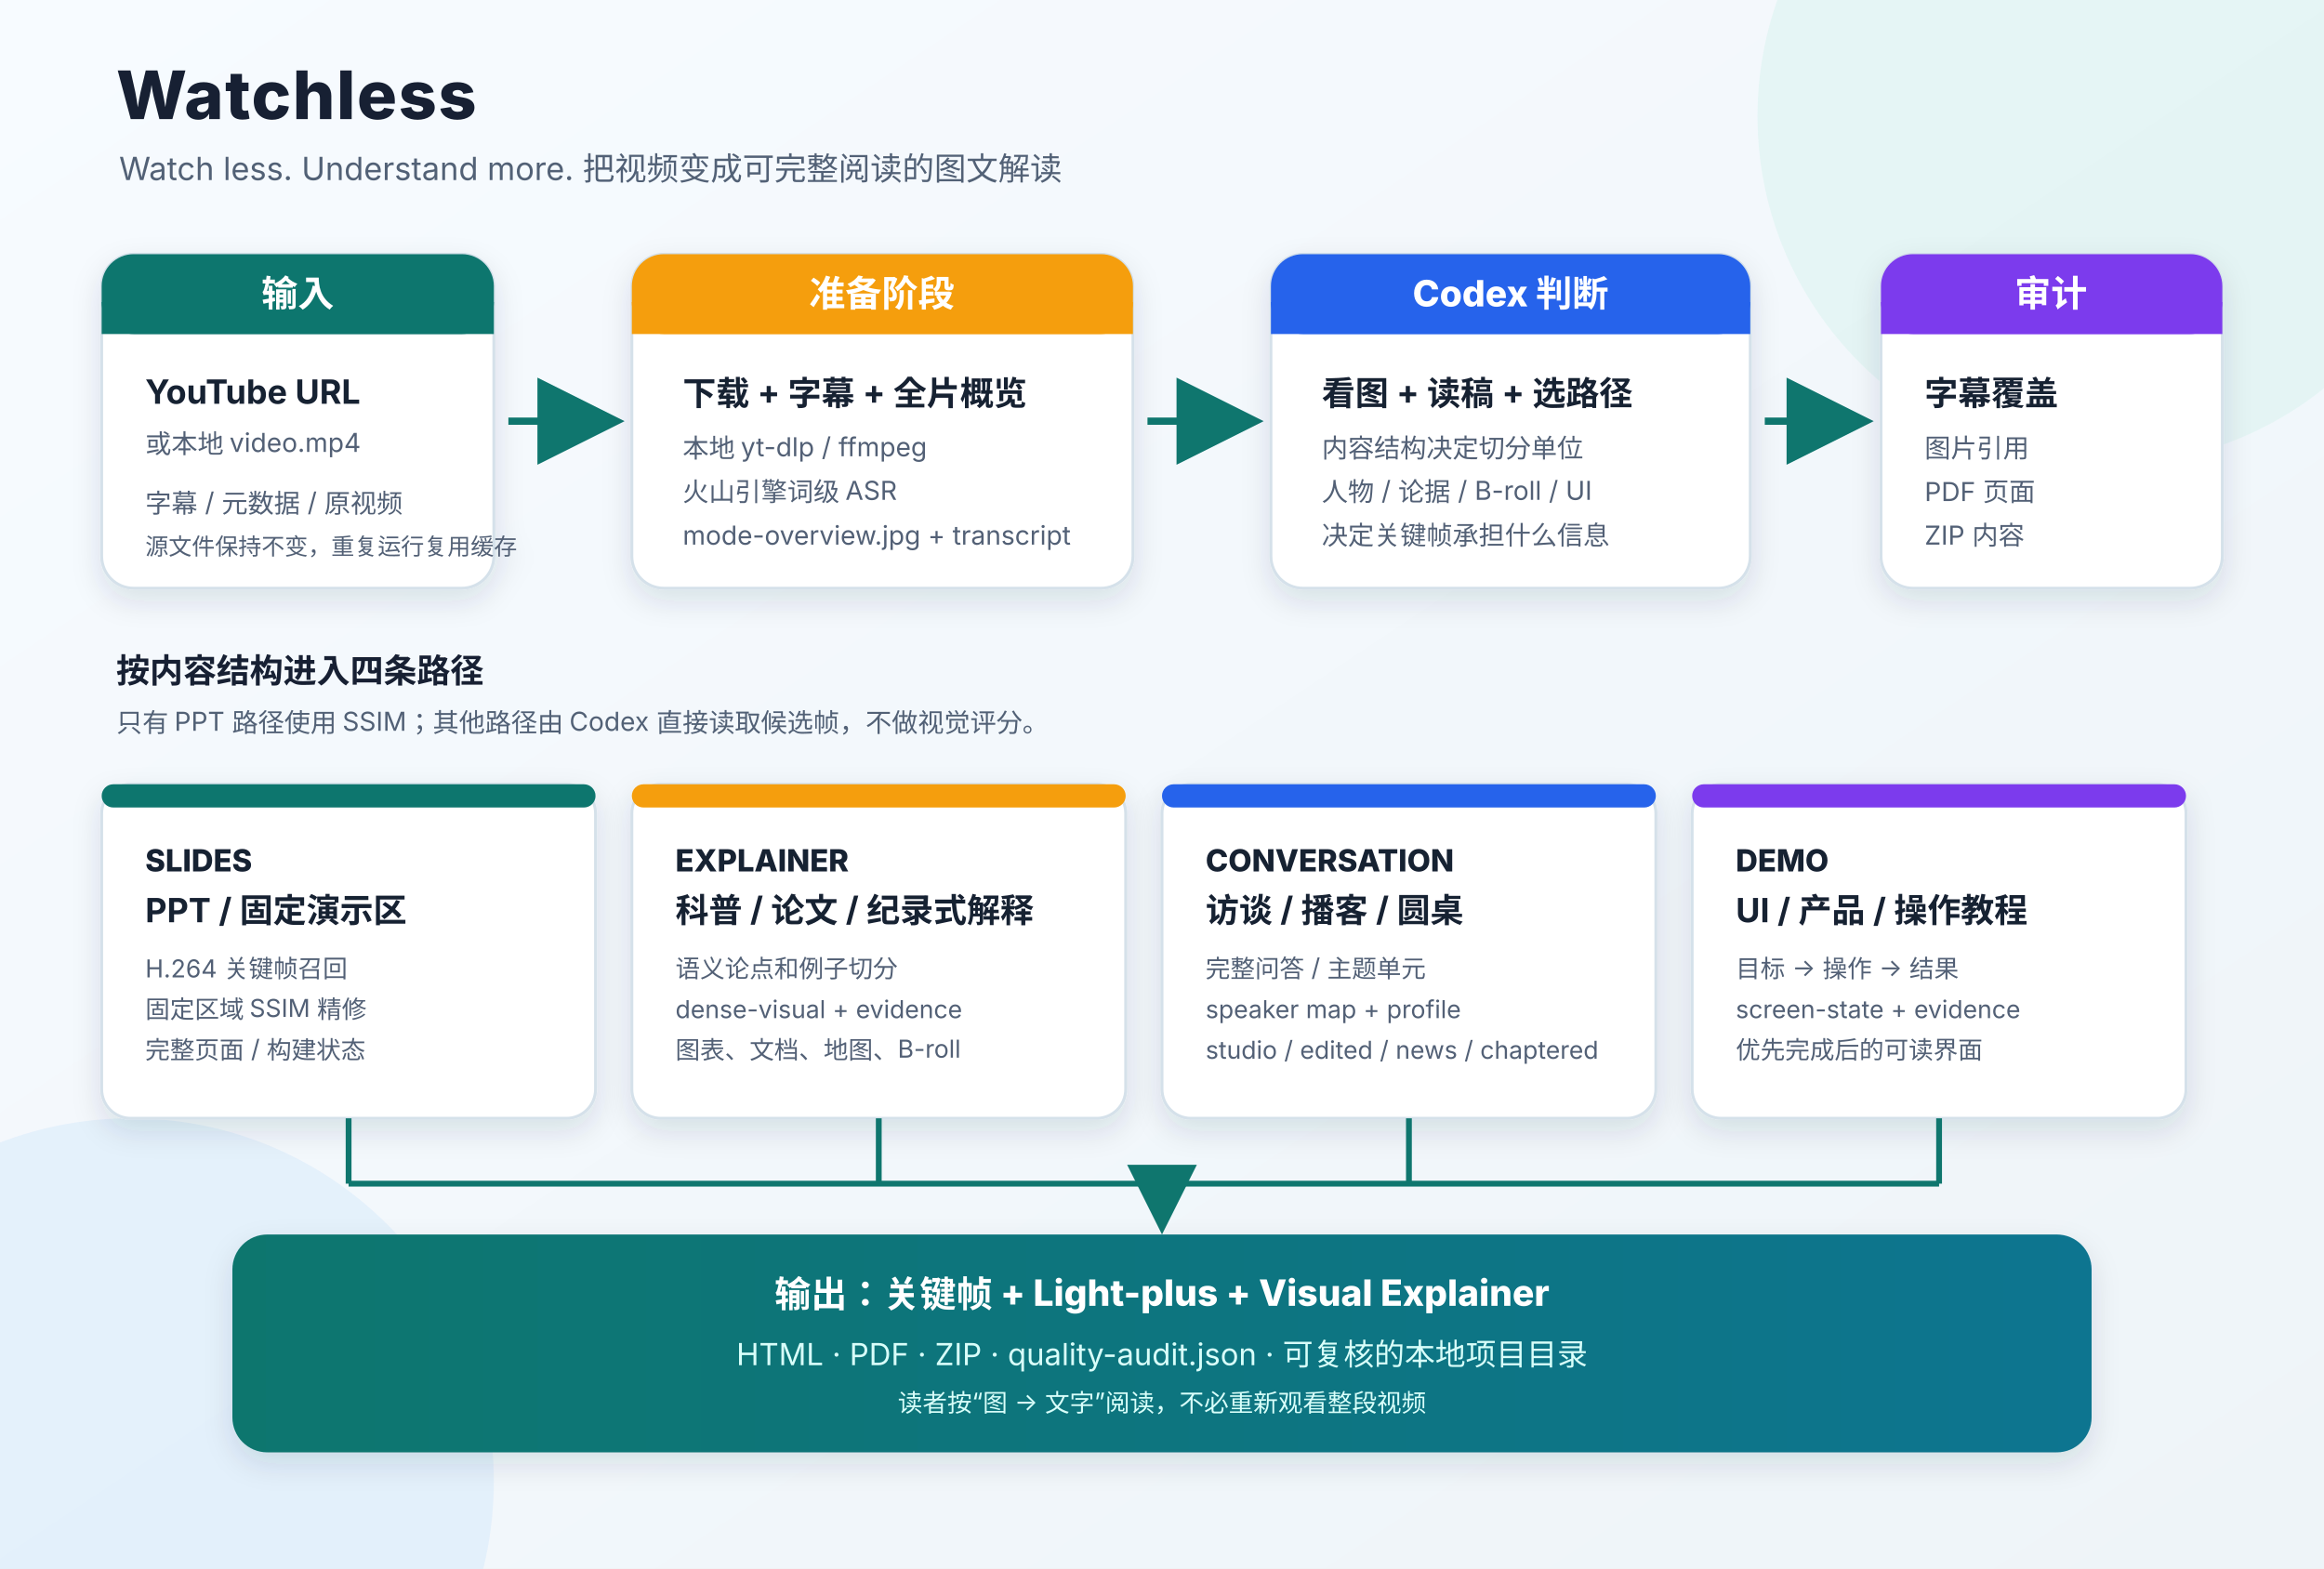
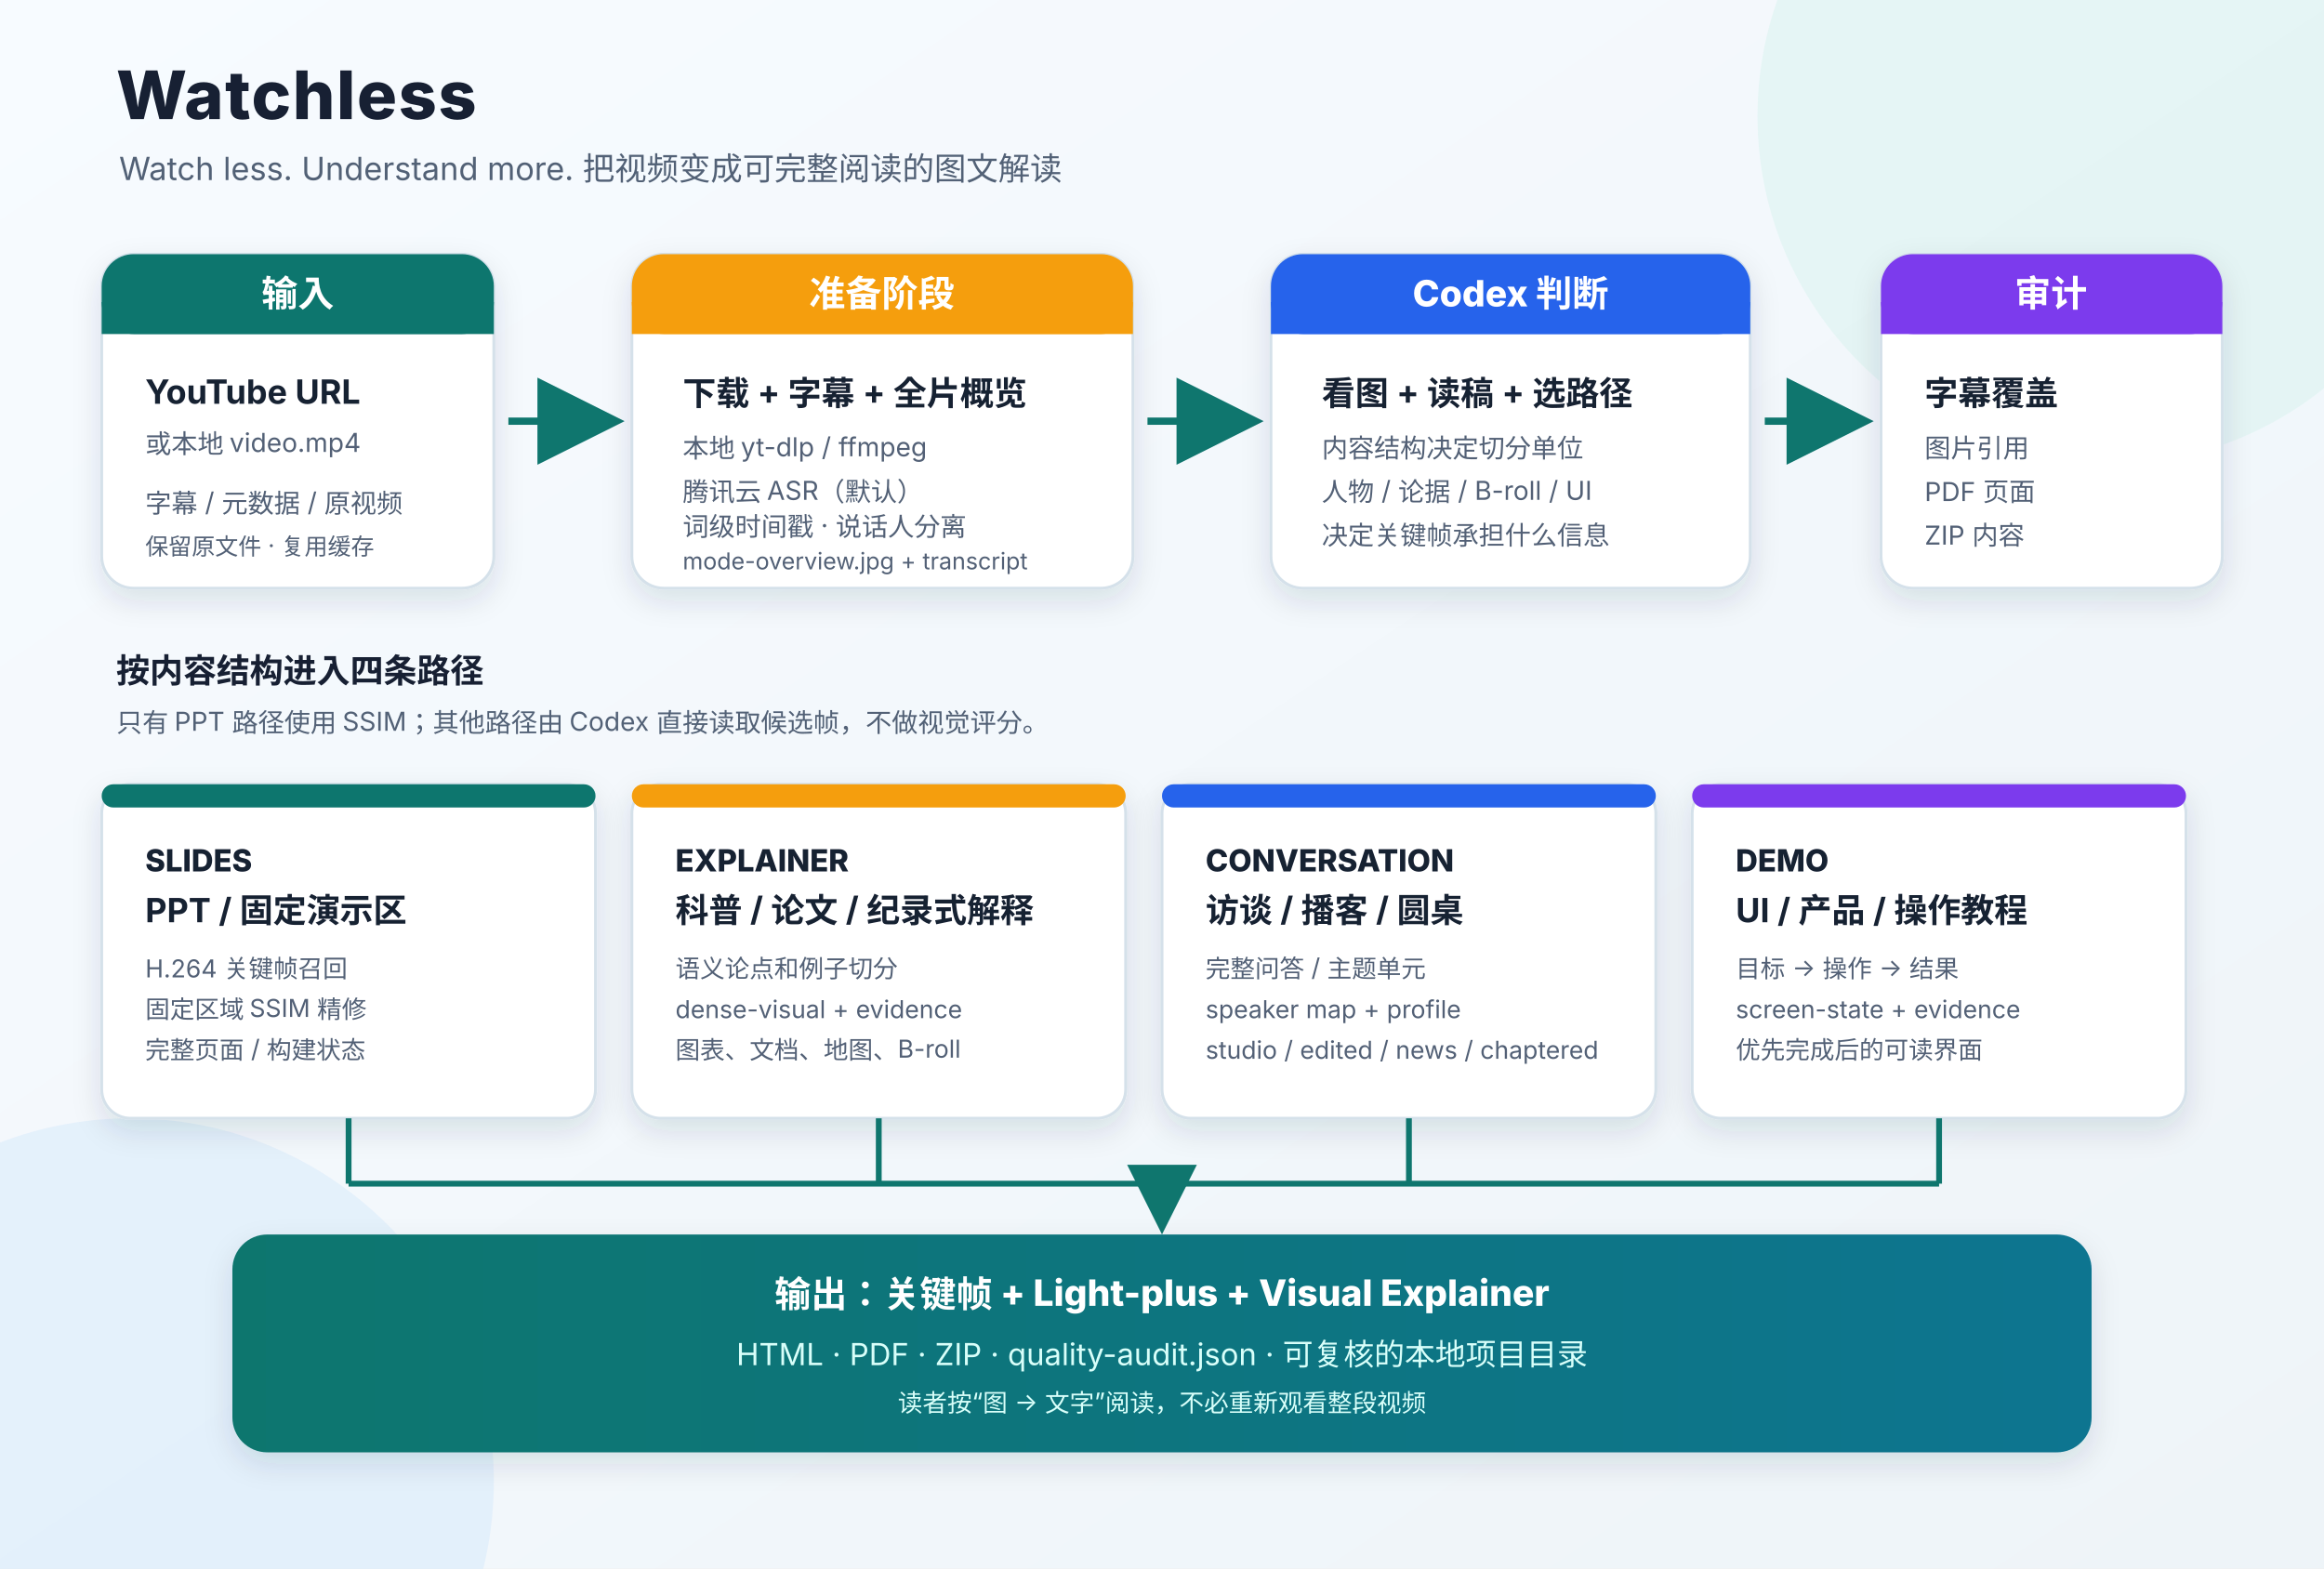
<svg xmlns="http://www.w3.org/2000/svg" width="1600" height="1080" viewBox="0 0 1600 1080" role="img" aria-labelledby="title desc">
  <defs>
    <linearGradient id="bg" x1="0" y1="0" x2="1" y2="1">
      <stop offset="0" stop-color="#f7fbff" />
      <stop offset="1" stop-color="#eef4f8" />
    </linearGradient>
    <linearGradient id="head" x1="0" y1="0" x2="1" y2="0">
      <stop offset="0" stop-color="#0f766e" />
      <stop offset="1" stop-color="#0e7490" />
    </linearGradient>
    <filter id="shadow" x="-20%" y="-20%" width="140%" height="140%">
      <feDropShadow dx="0" dy="8" stdDeviation="10" flood-color="#16324f" flood-opacity="0.12" />
    </filter>
    <marker id="arrow" markerWidth="12" markerHeight="12" refX="10" refY="6" orient="auto">
      <path d="M0,0 L12,6 L0,12 Z" fill="#0f766e" />
    </marker>
    <style>
      .font { font-family: -apple-system, BlinkMacSystemFont, "PingFang SC", "Microsoft YaHei", sans-serif; fill: #172033; }
      .title { font-size: 46px; font-weight: 800; letter-spacing: 1px; }
      .subtitle { font-size: 22px; fill: #526176; }
      .section { font-size: 25px; font-weight: 800; fill: #ffffff; }
      .label { font-size: 23px; font-weight: 700; }
      .small { font-size: 18px; fill: #526176; }
      .tiny { font-size: 16px; fill: #526176; }
      .card { fill: #ffffff; stroke: #d5e1ea; stroke-width: 2; }
      .route-title { font-size: 21px; font-weight: 800; }
      .route-copy { font-size: 17px; fill: #526176; }
    </style>
  </defs>
  <rect width="1600" height="1080" fill="url(#bg)" />
  <circle cx="1450" cy="80" r="240" fill="#d9f3ef" opacity="0.55" />
  <circle cx="90" cy="1020" r="250" fill="#dcecfb" opacity="0.65" />
  <text x="80" y="82" class="font title">Watchless</text>
  <text x="82" y="124" class="font subtitle">Watch less. Understand more.  把视频变成可完整阅读的图文解读</text>
  <g filter="url(#shadow)">
    <rect x="70" y="175" width="270" height="230" rx="22" class="card" />
    <rect x="70" y="175" width="270" height="55" rx="22" fill="#0f766e" />
    <rect x="70" y="208" width="270" height="22" fill="#0f766e" />
    <text x="205" y="211" text-anchor="middle" class="font section">输入</text>
    <text x="100" y="278" class="font label">YouTube URL</text>
    <text x="100" y="312" class="font small">或本地 video.mp4</text>
    <text x="100" y="353" class="font small">字幕 / 元数据 / 原视频</text>
-     <text x="100" y="382" class="font tiny">源文件保持不变，重复运行复用缓存</text>
+     <text x="100" y="382" class="font tiny">保留原文件 · 复用缓存</text>
  </g>
  <path d="M350 290 H420" fill="none" stroke="#0f766e" stroke-width="5" marker-end="url(#arrow)" />
  <g filter="url(#shadow)">
    <rect x="435" y="175" width="345" height="230" rx="22" class="card" />
    <rect x="435" y="175" width="345" height="55" rx="22" fill="#f59e0b" />
    <rect x="435" y="208" width="345" height="22" fill="#f59e0b" />
    <text x="607" y="211" text-anchor="middle" class="font section">准备阶段</text>
    <text x="470" y="279" class="font label">下载 + 字幕 + 全片概览</text>
    <text x="470" y="315" class="font small">本地 yt-dlp / ffmpeg</text>
-     <text x="470" y="345" class="font small">火山引擎词级 ASR</text>
-     <text x="470" y="375" class="font small">mode-overview.jpg + transcript</text>
+     <text x="470" y="345" class="font small">腾讯云 ASR（默认）</text>
+     <text x="470" y="369" class="font small">词级时间戳 · 说话人分离</text>
+     <text x="470" y="392" class="font tiny">mode-overview.jpg + transcript</text>
  </g>
  <path d="M790 290 H860" fill="none" stroke="#0f766e" stroke-width="5" marker-end="url(#arrow)" />
  <g filter="url(#shadow)">
    <rect x="875" y="175" width="330" height="230" rx="22" class="card" />
    <rect x="875" y="175" width="330" height="55" rx="22" fill="#2563eb" />
    <rect x="875" y="208" width="330" height="22" fill="#2563eb" />
    <text x="1040" y="211" text-anchor="middle" class="font section">Codex 判断</text>
    <text x="910" y="279" class="font label">看图 + 读稿 + 选路径</text>
    <text x="910" y="315" class="font small">内容结构决定切分单位</text>
    <text x="910" y="345" class="font small">人物 / 论据 / B-roll / UI</text>
    <text x="910" y="375" class="font small">决定关键帧承担什么信息</text>
  </g>
  <path d="M1215 290 H1280" fill="none" stroke="#0f766e" stroke-width="5" marker-end="url(#arrow)" />
  <g filter="url(#shadow)">
    <rect x="1295" y="175" width="235" height="230" rx="22" class="card" />
    <rect x="1295" y="175" width="235" height="55" rx="22" fill="#7c3aed" />
    <rect x="1295" y="208" width="235" height="22" fill="#7c3aed" />
    <text x="1412" y="211" text-anchor="middle" class="font section">审计</text>
    <text x="1325" y="279" class="font label">字幕覆盖</text>
    <text x="1325" y="315" class="font small">图片引用</text>
    <text x="1325" y="345" class="font small">PDF 页面</text>
    <text x="1325" y="375" class="font small">ZIP 内容</text>
  </g>
  <text x="80" y="470" class="font label">按内容结构进入四条路径</text>
  <text x="80" y="504" class="font small">只有 PPT 路径使用 SSIM；其他路径由 Codex 直接读取候选帧，不做视觉评分。</text>
  <g filter="url(#shadow)">
    <rect x="70" y="540" width="340" height="230" rx="20" class="card" />
    <rect x="70" y="540" width="340" height="16" rx="8" fill="#0f766e" />
    <text x="100" y="600" class="font route-title" fill="#0f766e">SLIDES</text>
    <text x="100" y="635" class="font label">PPT / 固定演示区</text>
    <text x="100" y="673" class="font route-copy">H.264 关键帧召回</text>
    <text x="100" y="701" class="font route-copy">固定区域 SSIM 精修</text>
    <text x="100" y="729" class="font route-copy">完整页面 / 构建状态</text>
  </g>
  <g filter="url(#shadow)">
    <rect x="435" y="540" width="340" height="230" rx="20" class="card" />
    <rect x="435" y="540" width="340" height="16" rx="8" fill="#f59e0b" />
    <text x="465" y="600" class="font route-title" fill="#d97706">EXPLAINER</text>
    <text x="465" y="635" class="font label">科普 / 论文 / 纪录式解释</text>
    <text x="465" y="673" class="font route-copy">语义论点和例子切分</text>
    <text x="465" y="701" class="font route-copy">dense-visual + evidence</text>
    <text x="465" y="729" class="font route-copy">图表、文档、地图、B-roll</text>
  </g>
  <g filter="url(#shadow)">
    <rect x="800" y="540" width="340" height="230" rx="20" class="card" />
    <rect x="800" y="540" width="340" height="16" rx="8" fill="#2563eb" />
    <text x="830" y="600" class="font route-title" fill="#2563eb">CONVERSATION</text>
    <text x="830" y="635" class="font label">访谈 / 播客 / 圆桌</text>
    <text x="830" y="673" class="font route-copy">完整问答 / 主题单元</text>
    <text x="830" y="701" class="font route-copy">speaker map + profile</text>
    <text x="830" y="729" class="font route-copy">studio / edited / news / chaptered</text>
  </g>
  <g filter="url(#shadow)">
    <rect x="1165" y="540" width="340" height="230" rx="20" class="card" />
    <rect x="1165" y="540" width="340" height="16" rx="8" fill="#7c3aed" />
    <text x="1195" y="600" class="font route-title" fill="#7c3aed">DEMO</text>
    <text x="1195" y="635" class="font label">UI / 产品 / 操作教程</text>
    <text x="1195" y="673" class="font route-copy">目标 → 操作 → 结果</text>
    <text x="1195" y="701" class="font route-copy">screen-state + evidence</text>
    <text x="1195" y="729" class="font route-copy">优先完成后的可读界面</text>
  </g>
  <path d="M240 770 V815 M605 770 V815 M970 770 V815 M1335 770 V815 M240 815 H1335" fill="none" stroke="#0f766e" stroke-width="4" />
  <path d="M800 815 V842" fill="none" stroke="#0f766e" stroke-width="4" marker-end="url(#arrow)" />
  <g filter="url(#shadow)">
    <rect x="160" y="850" width="1280" height="150" rx="24" fill="url(#head)" />
    <text x="800" y="900" text-anchor="middle" class="font section">输出：关键帧 + Light-plus + Visual Explainer</text>
    <text x="800" y="940" text-anchor="middle" class="font" style="font-size:21px;fill:#d8fffa">HTML  ·  PDF  ·  ZIP  ·  quality-audit.json  ·  可复核的本地项目目录</text>
    <text x="800" y="972" text-anchor="middle" class="font" style="font-size:17px;fill:#d8fffa">读者按“图 → 文字”阅读，不必重新观看整段视频</text>
  </g>
</svg>
